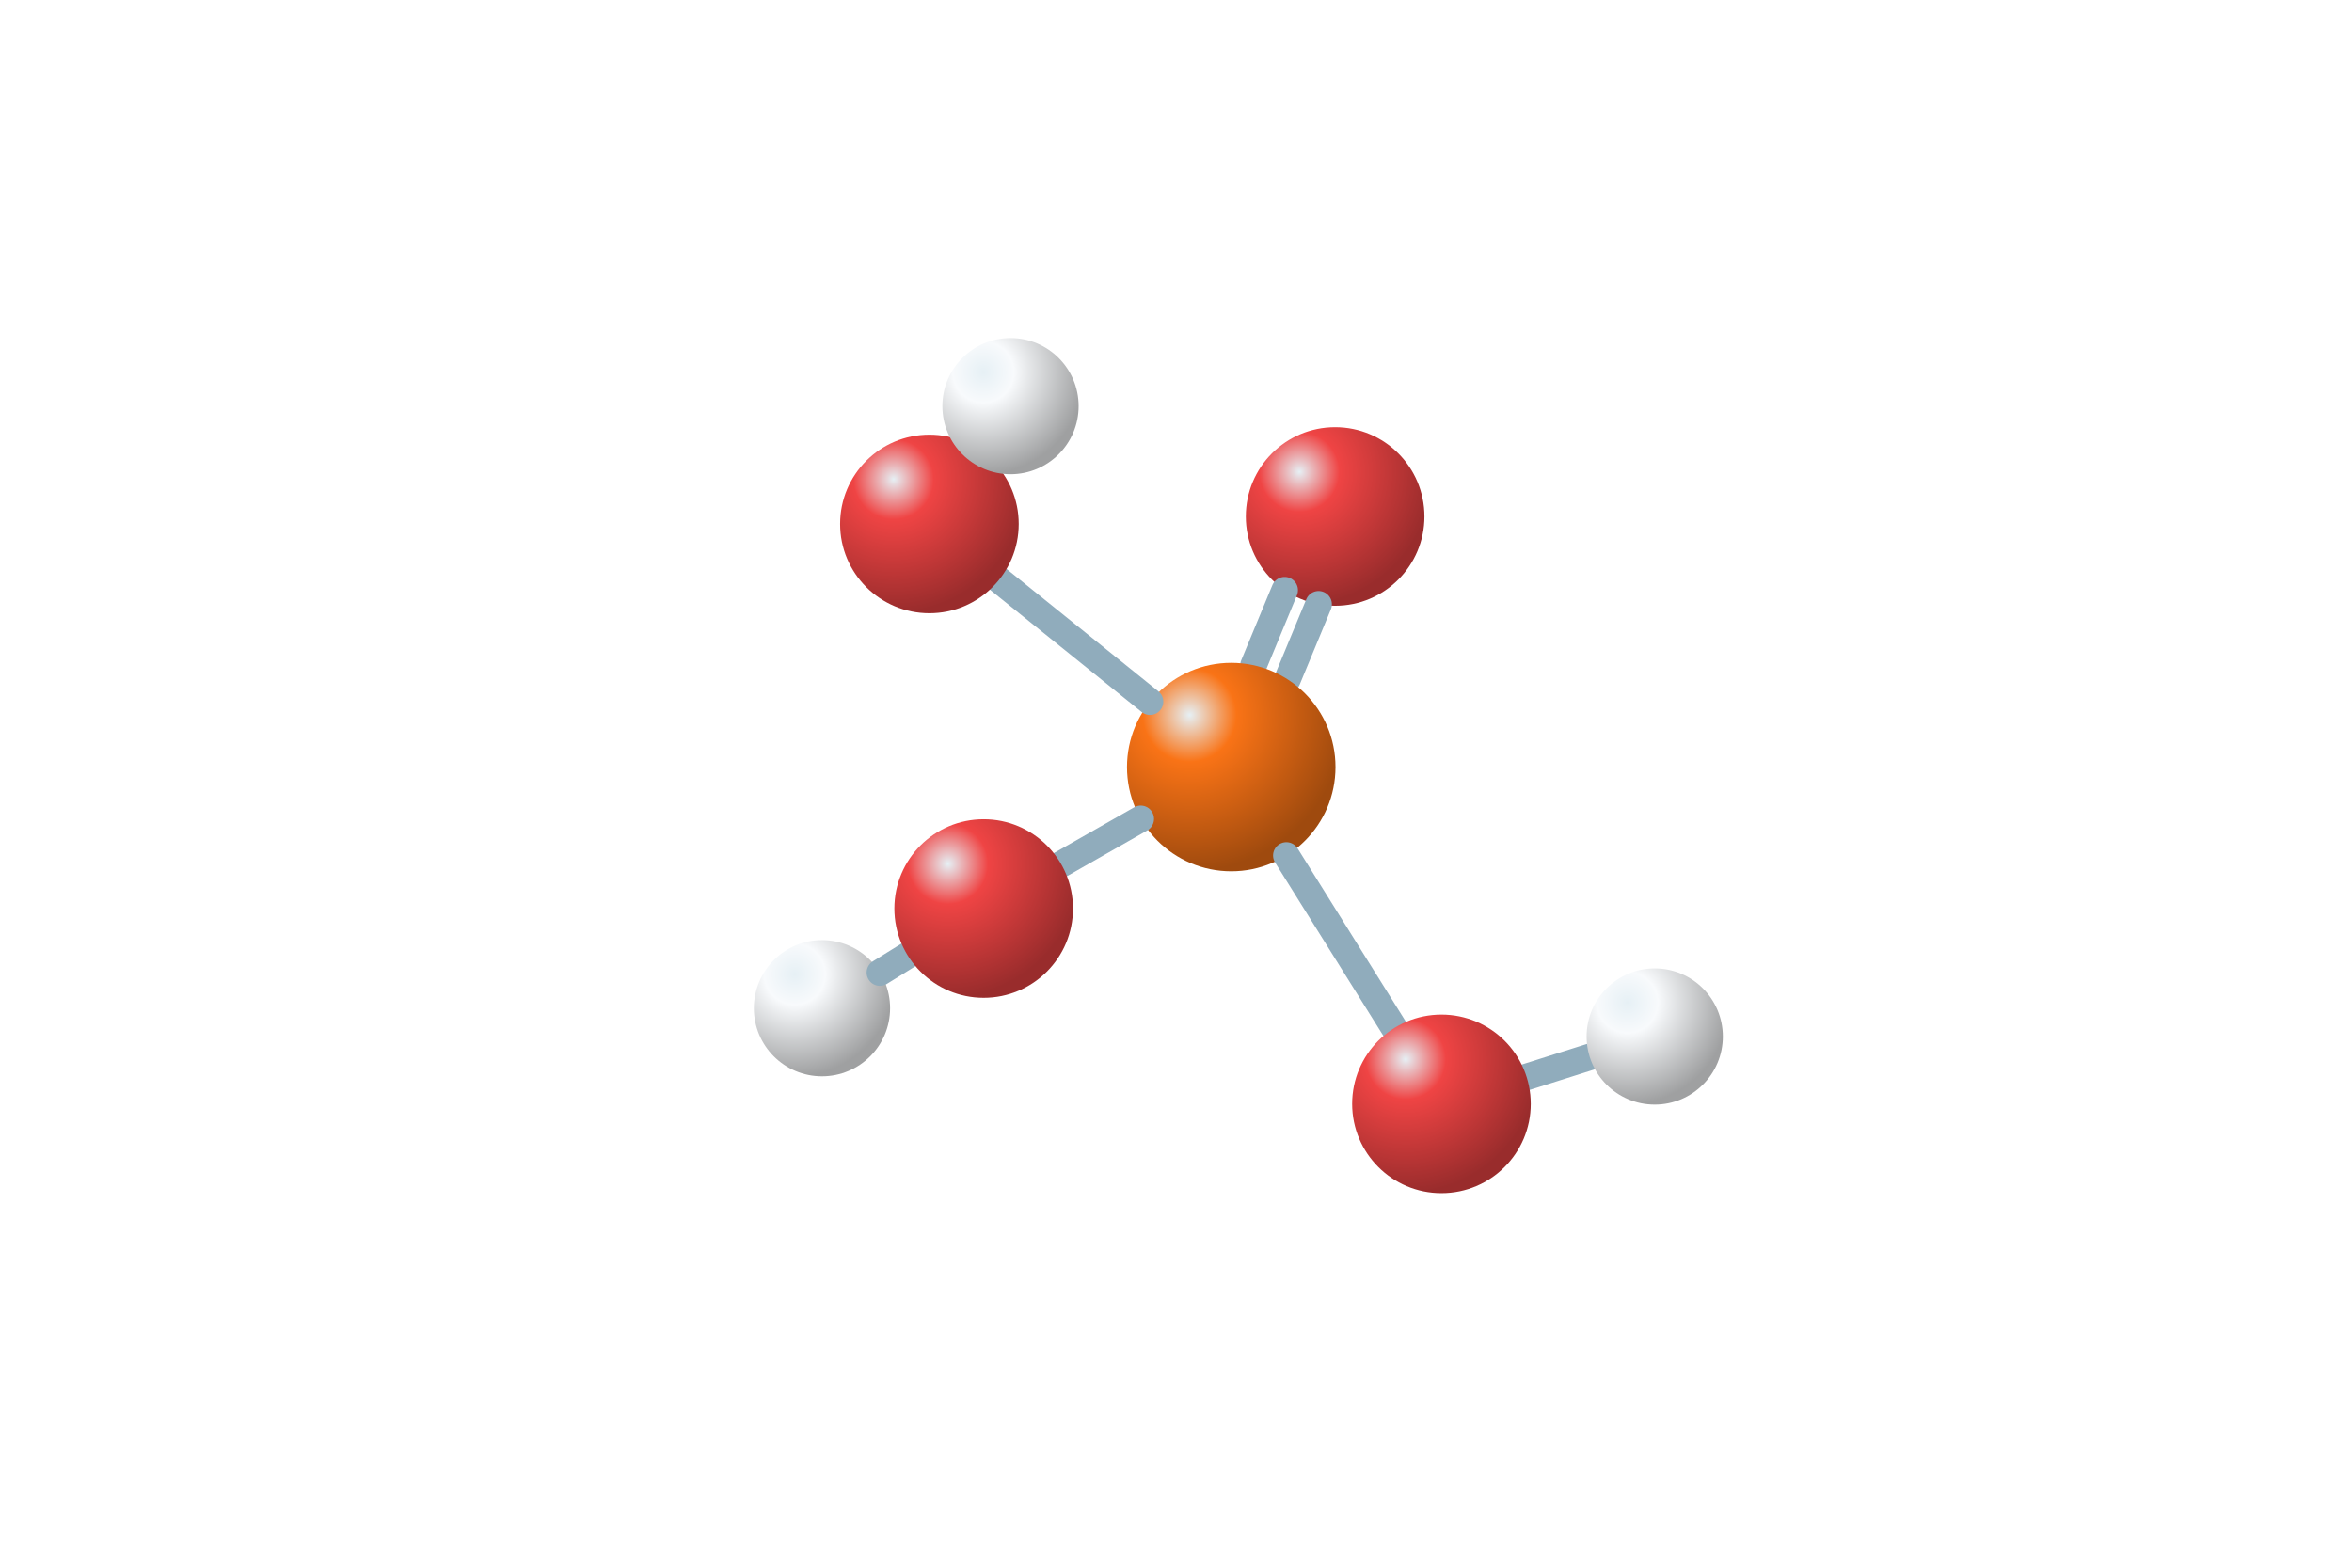
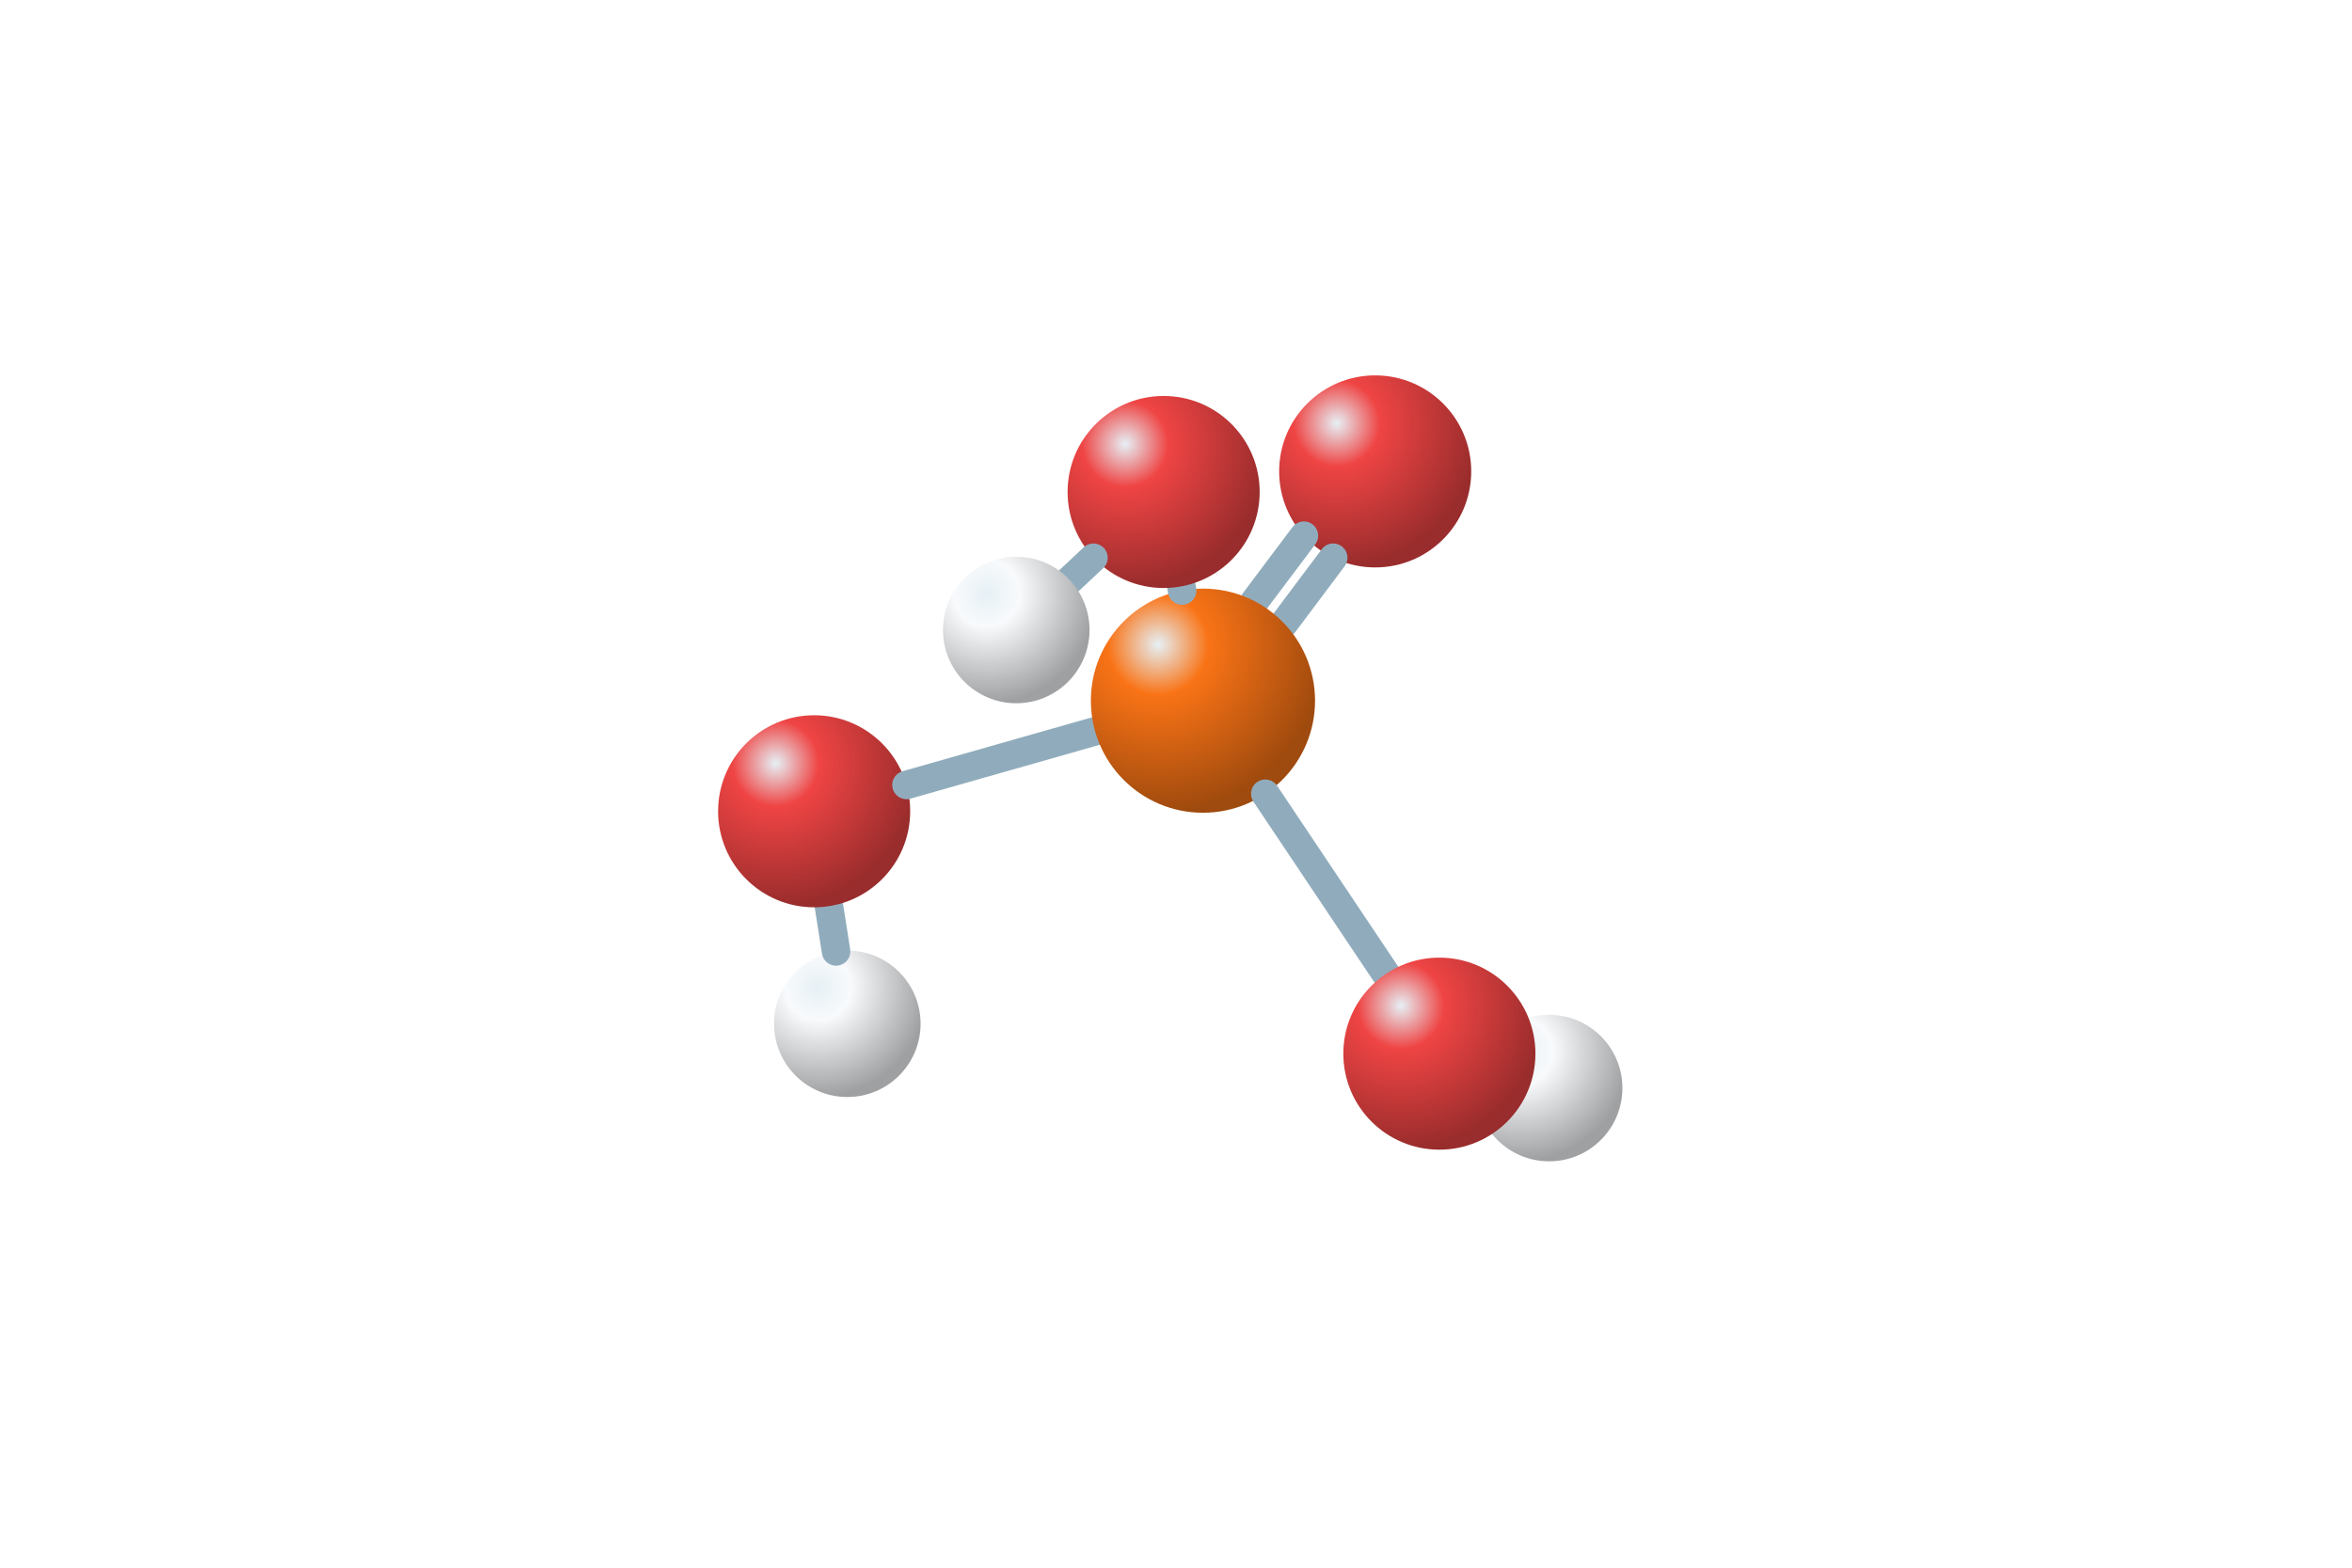
<svg xmlns="http://www.w3.org/2000/svg" viewBox="0 0 192 128">
  <defs>
    <radialGradient id="P" cx="30%" cy="25%" r="75%">
      <stop stop-color="#e6f0f5" />
      <stop offset=".3" stop-color="#f97316" />
      <stop offset="1" stop-color="#9f4a0e" />
    </radialGradient>
    <radialGradient id="O" cx="30%" cy="25%" r="75%">
      <stop stop-color="#e6f0f5" />
      <stop offset=".3" stop-color="#ef4444" />
      <stop offset="1" stop-color="#992c2c" />
    </radialGradient>
    <radialGradient id="H" cx="30%" cy="25%" r="75%">
      <stop stop-color="#e6f0f5" />
      <stop offset=".3" stop-color="#f8fafc" />
      <stop offset="1" stop-color="#9fa0a1" />
    </radialGradient>
  </defs>
-   <circle cx="108.99" cy="42.17" r="7.29" fill="url(#O)" />
-   <path d="M102.33 54.32L104.87 48.19" stroke="#90acbc" stroke-width="2.17" stroke-linecap="round" />
-   <path d="M105.1 55.47L107.64 49.34" stroke="#90acbc" stroke-width="2.17" stroke-linecap="round" />
-   <circle cx="100.51" cy="62.63" r="8.51" fill="url(#P)" />
-   <path d="M105.01 69.85L113.81 83.94" stroke="#90acbc" stroke-width="2.17" stroke-linecap="round" />
-   <path d="M124.63 87.93L129.78 86.3" stroke="#90acbc" stroke-width="2.17" stroke-linecap="round" />
-   <circle cx="117.67" cy="90.13" r="7.29" fill="url(#O)" />
-   <path d="M93.88 57.29L81.55 47.35" stroke="#90acbc" stroke-width="2.17" stroke-linecap="round" />
-   <circle cx="135.08" cy="84.63" r="5.56" fill="url(#H)" />
-   <circle cx="75.87" cy="42.78" r="7.29" fill="url(#O)" />
-   <path d="M93.12 66.86L86.63 70.56" stroke="#90acbc" stroke-width="2.17" stroke-linecap="round" />
-   <circle cx="67.1" cy="82.32" r="5.56" fill="url(#H)" />
-   <path d="M74.09 78.01L71.83 79.41" stroke="#90acbc" stroke-width="2.17" stroke-linecap="round" />
-   <circle cx="82.49" cy="33.16" r="5.56" fill="url(#H)" />
-   <circle cx="80.3" cy="74.18" r="7.29" fill="url(#O)" />
+   <circle cx="112.26" cy="38.49" r="7.84" fill="url(#O)" />
+   <circle cx="69.17" cy="83.59" r="5.98" fill="url(#H)" />
+   <path d="M67.67 73.99L68.25 77.68" stroke="#90acbc" stroke-width="2.33" stroke-linecap="round" />
+   <circle cx="126.46" cy="88.84" r="5.98" fill="url(#H)" />
+   <circle cx="66.46" cy="66.24" r="7.84" fill="url(#O)" />
+   <path d="M102.42 49.09L106.44 43.74" stroke="#90acbc" stroke-width="2.33" stroke-linecap="round" />
+   <path d="M104.82 50.89L108.83 45.54" stroke="#90acbc" stroke-width="2.33" stroke-linecap="round" />
+   <path d="M89.39 59.71L74 64.09" stroke="#90acbc" stroke-width="2.33" stroke-linecap="round" />
+   <circle cx="98.2" cy="57.21" r="9.15" fill="url(#P)" />
+   <path d="M103.29 64.81L113.13 79.51" stroke="#90acbc" stroke-width="2.33" stroke-linecap="round" />
+   <circle cx="117.5" cy="86.03" r="7.84" fill="url(#O)" />
+   <path d="M96.5 48.22L96.44 47.88" stroke="#90acbc" stroke-width="2.33" stroke-linecap="round" />
+   <circle cx="94.99" cy="40.17" r="7.84" fill="url(#O)" />
+   <path d="M89.26 45.54L87.33 47.35" stroke="#90acbc" stroke-width="2.33" stroke-linecap="round" />
+   <circle cx="82.96" cy="51.44" r="5.98" fill="url(#H)" />
</svg>
